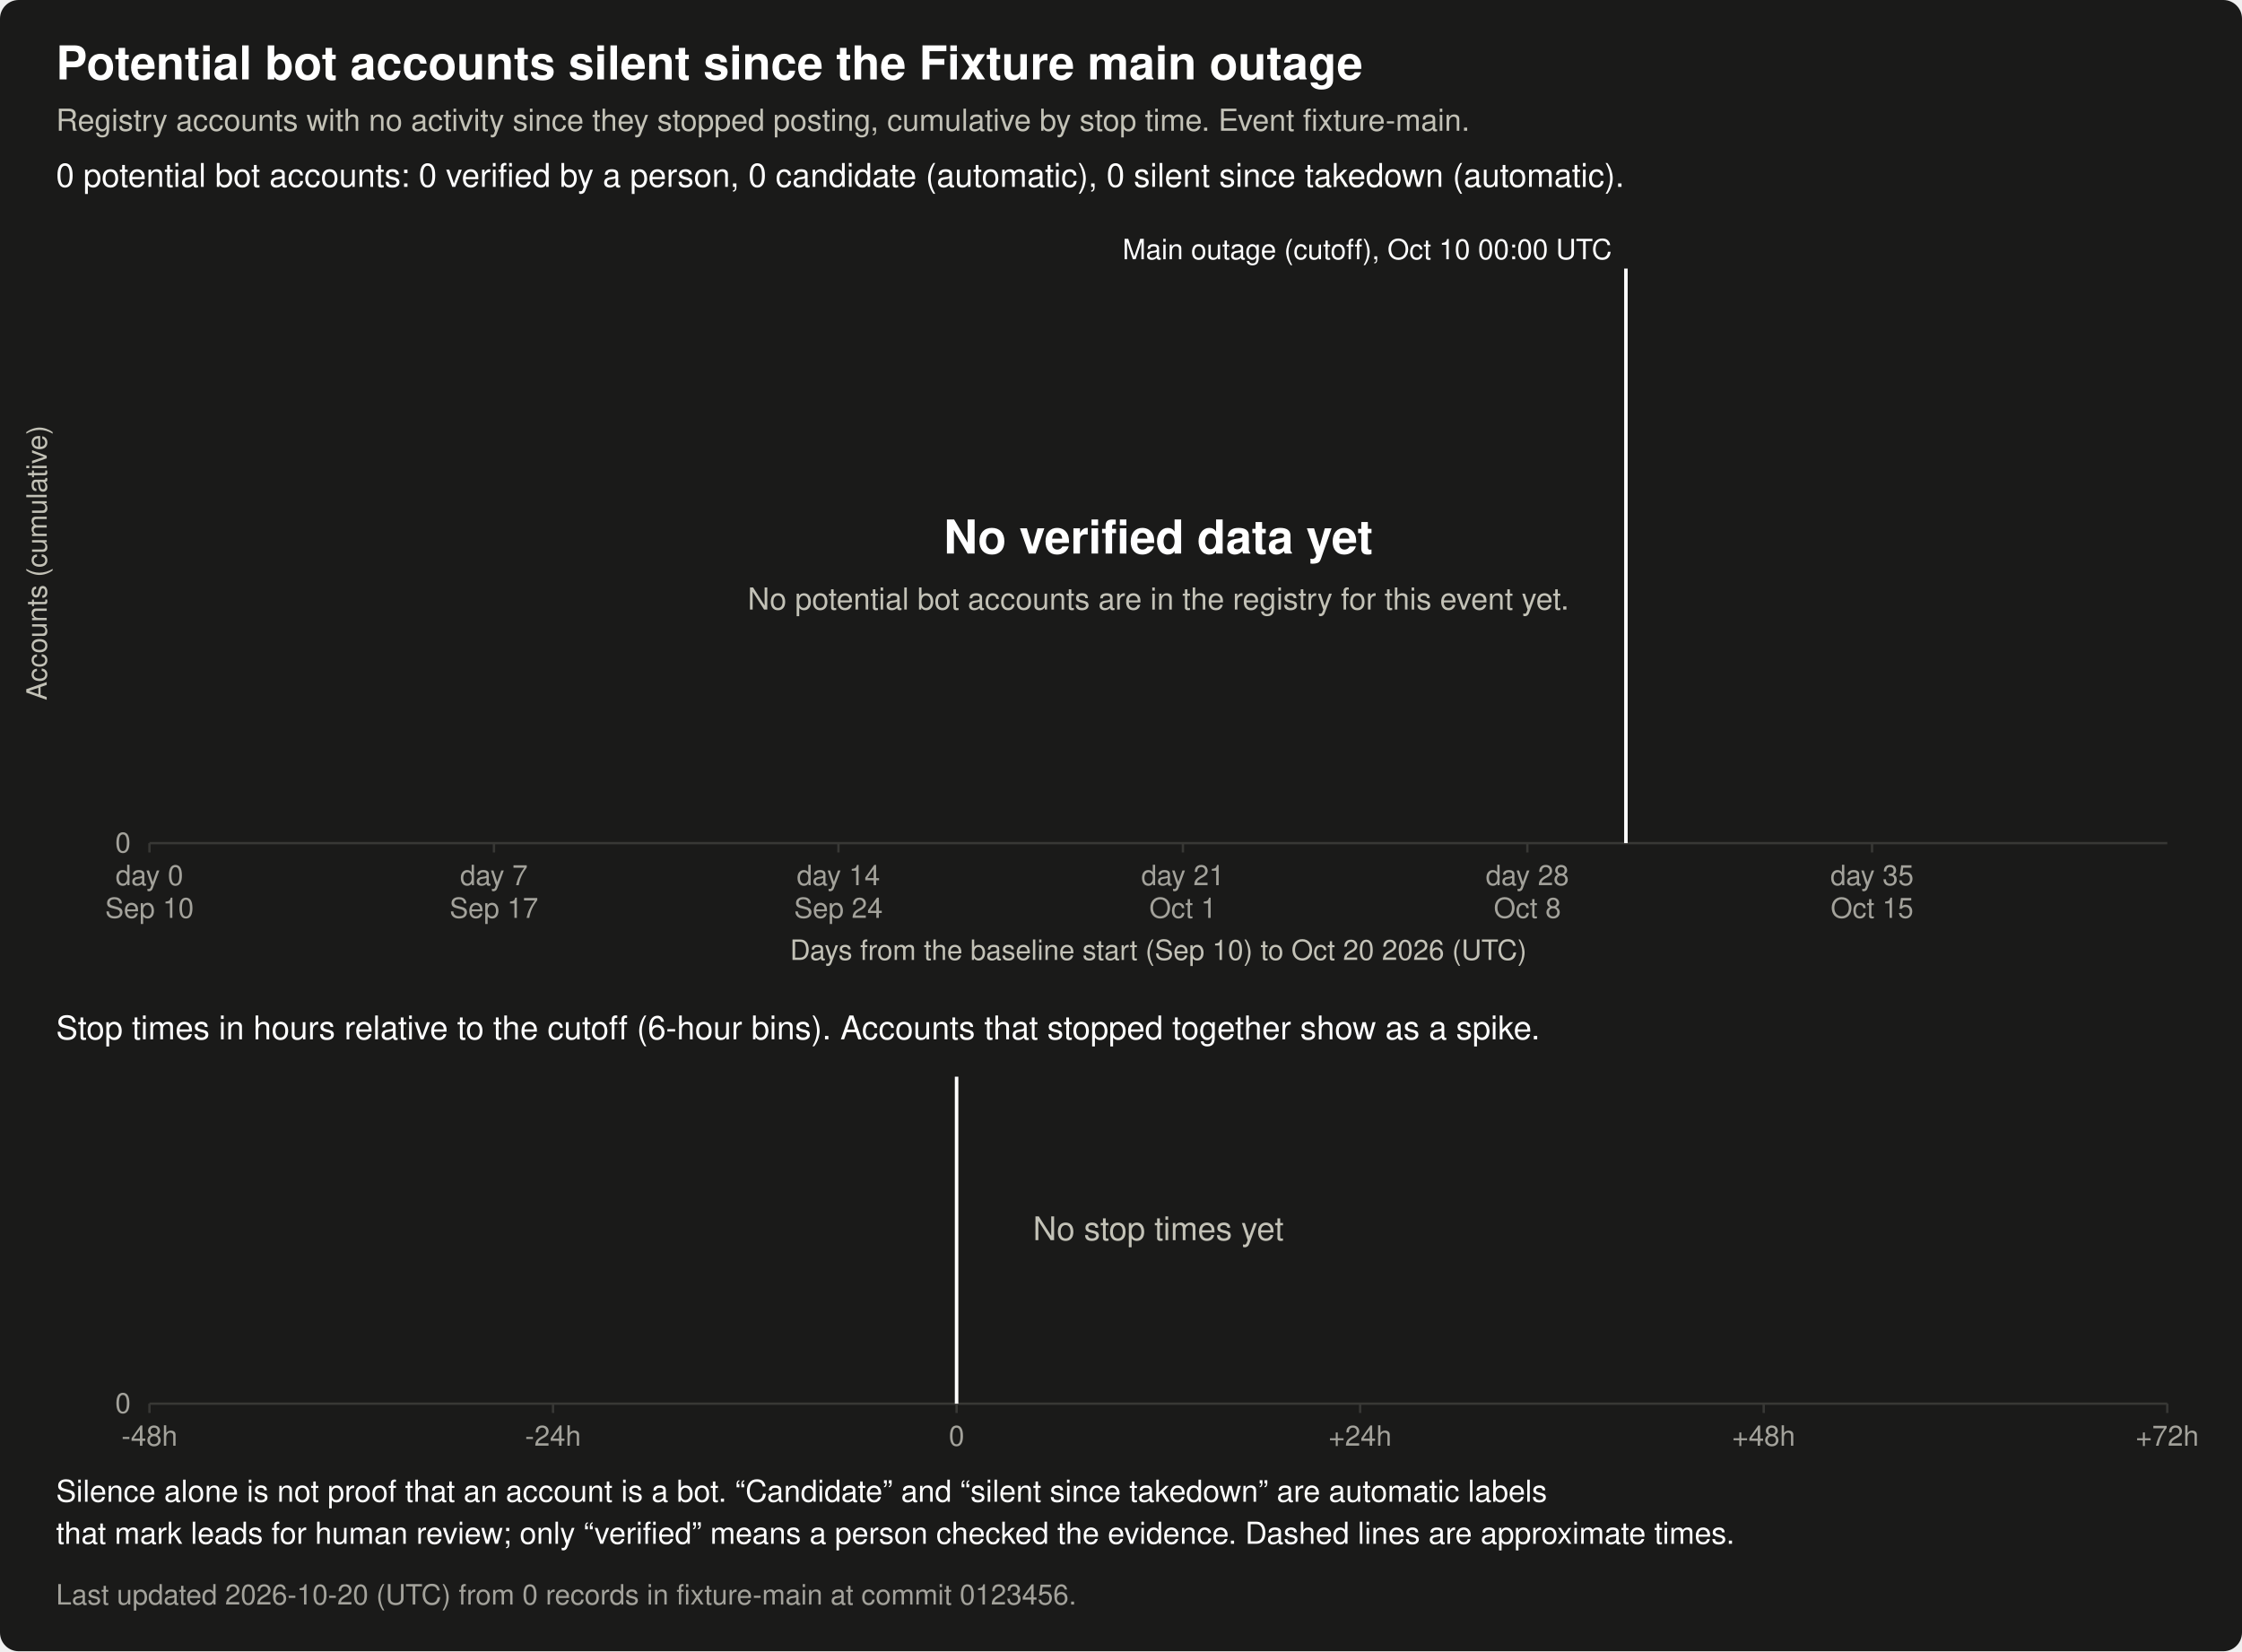
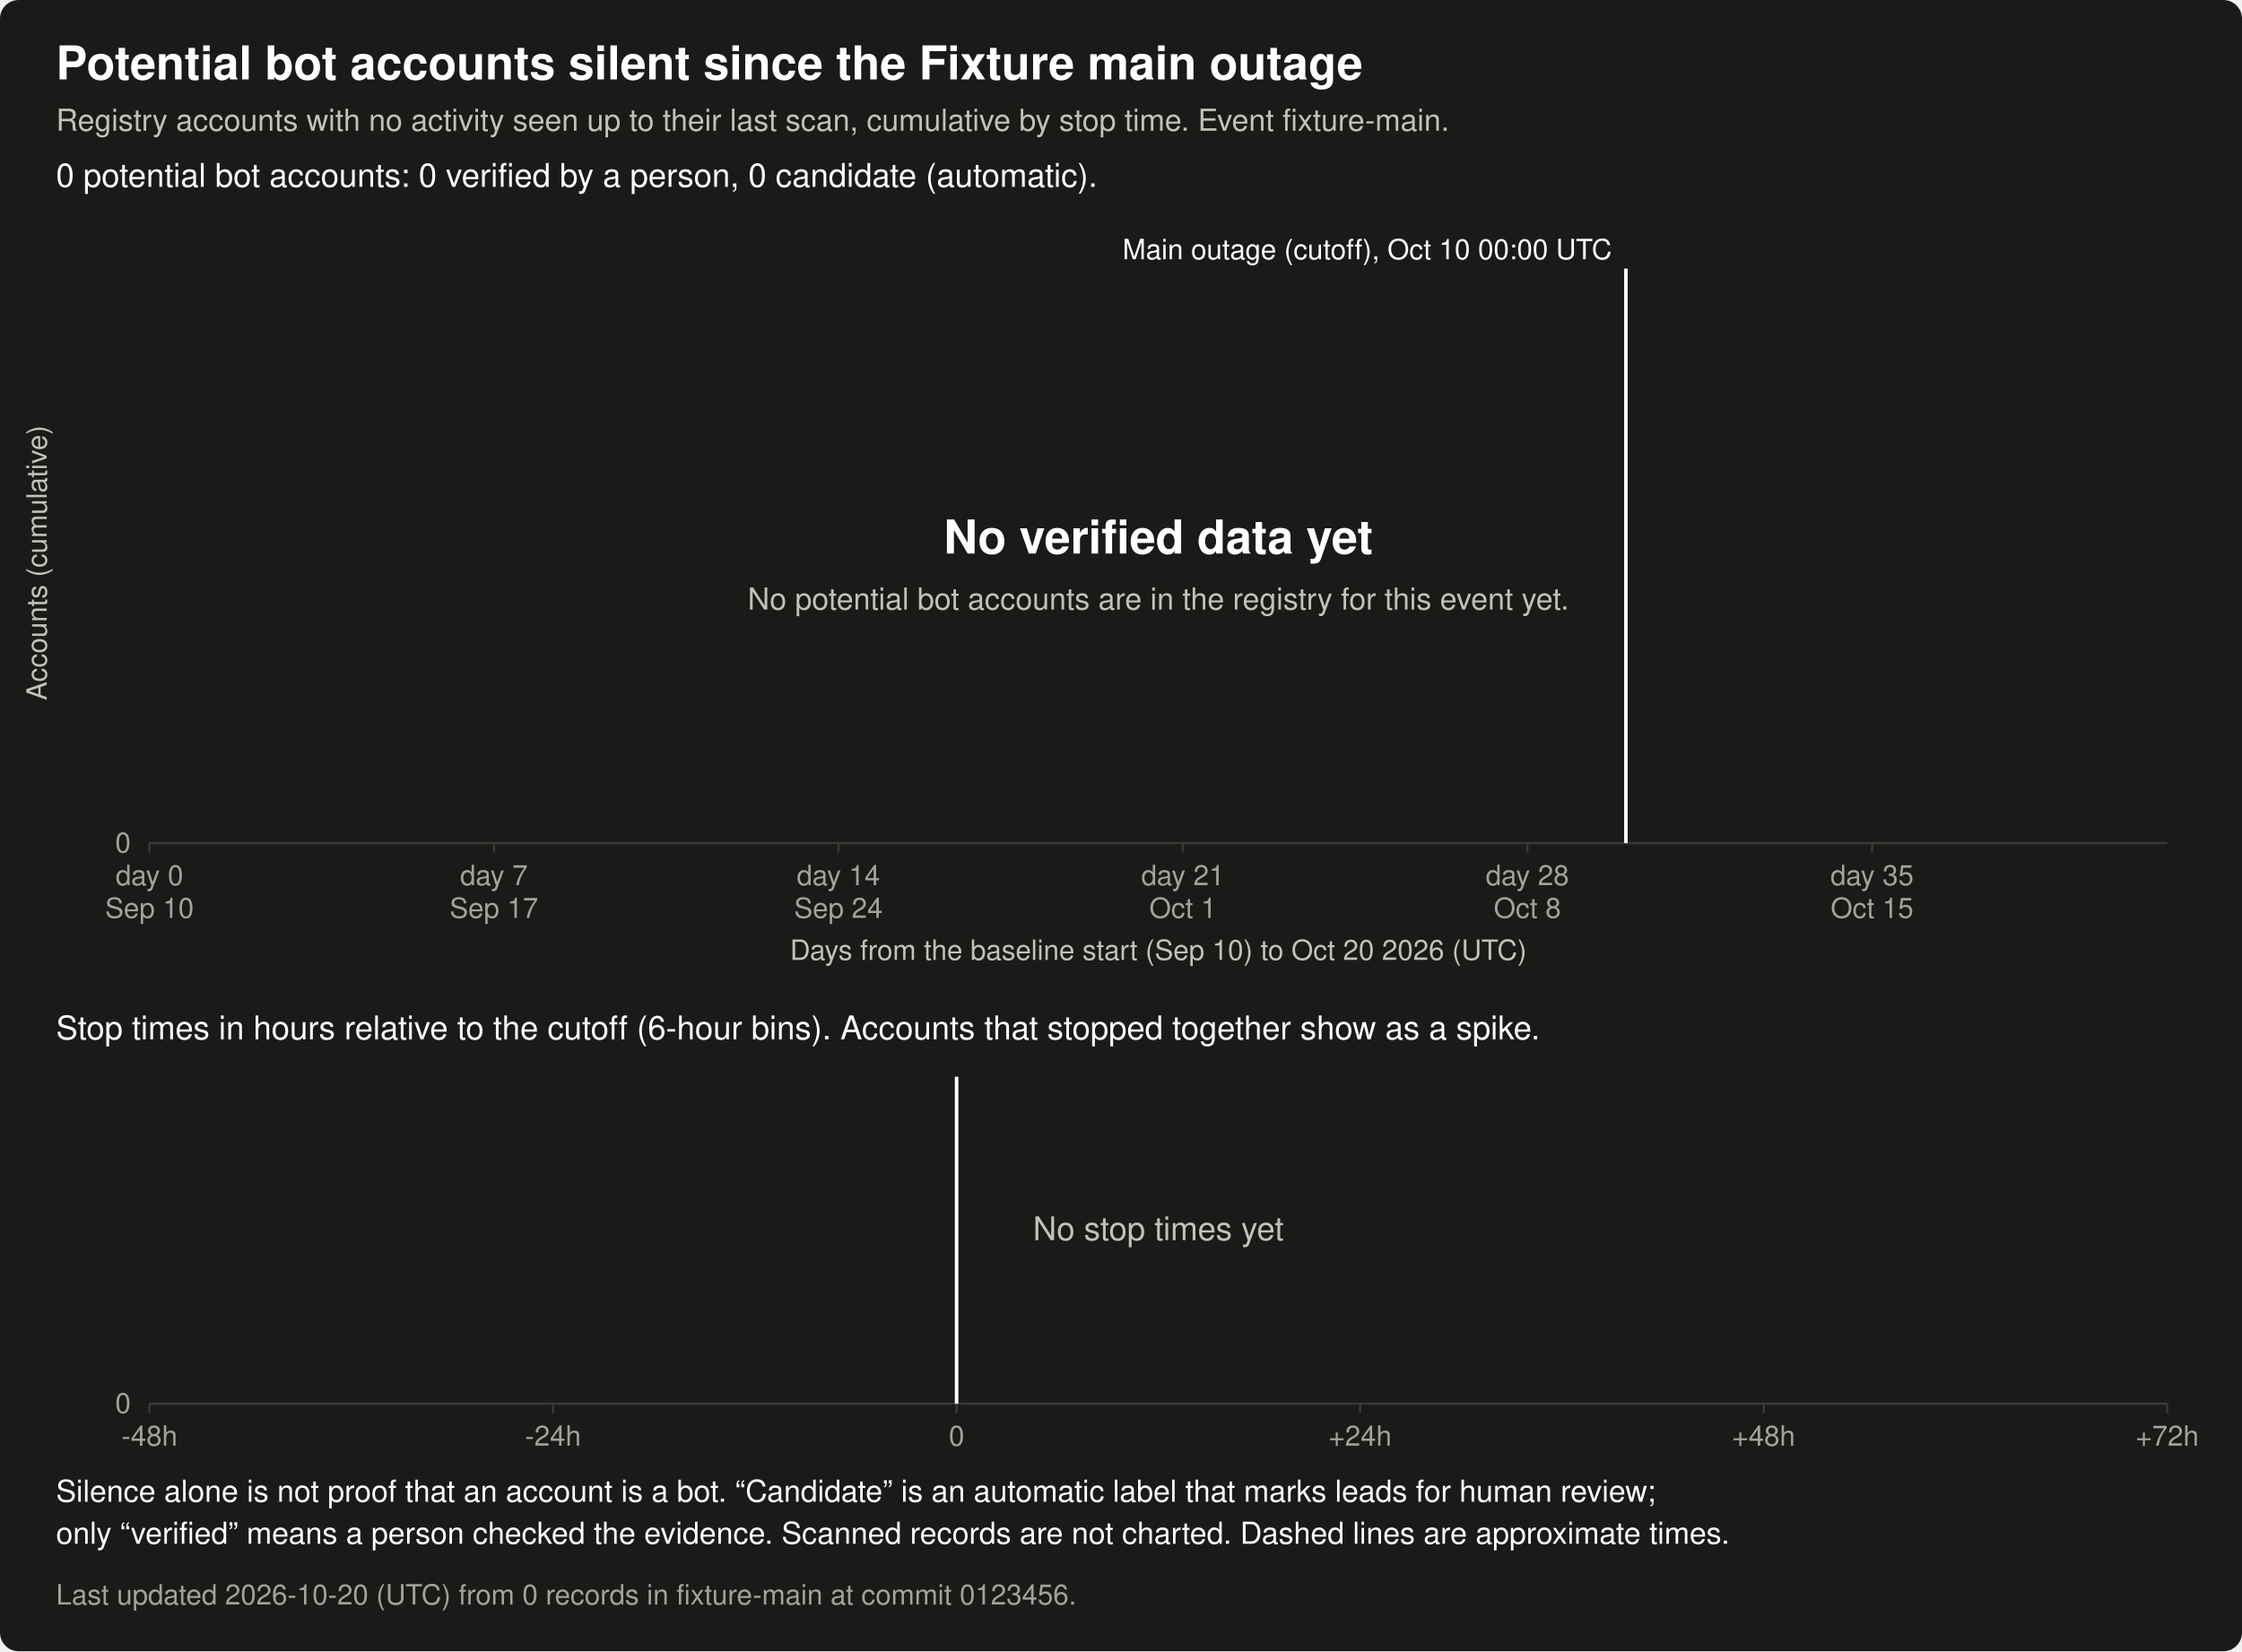
<svg xmlns="http://www.w3.org/2000/svg" width="960" height="707" viewBox="0 0 960 707" role="img" aria-labelledby="t d" font-family="-apple-system, BlinkMacSystemFont, 'Segoe UI', Helvetica, Arial, sans-serif">
  <rect width="960" height="707" rx="8" fill="#1a1a19" />
  <text x="24.0" y="34.0" font-size="20" fill="#ffffff" font-weight="bold">Potential bot accounts silent since the Fixture main outage</text>
-   <text x="24.0" y="56.0" font-size="13" fill="#c3c2b7">Registry accounts with no activity since they stopped posting, cumulative by stop time. Event fixture-main.</text>
-   <text x="24.0" y="80.0" font-size="14" fill="#ffffff">0 potential bot accounts: 0 verified by a person, 0 candidate (automatic), 0 silent since takedown (automatic).</text>
+   <text x="24.0" y="56.0" font-size="13" fill="#c3c2b7">Registry accounts with no activity seen up to their last scan, cumulative by stop time. Event fixture-main.</text>
+   <text x="24.0" y="80.0" font-size="14" fill="#ffffff">0 potential bot accounts: 0 verified by a person, 0 candidate (automatic).</text>
  <line x1="64.0" y1="361.0" x2="928.0" y2="361.0" stroke="#383835" stroke-width="1" />
  <text x="56.0" y="365.0" font-size="12" fill="#a3a29b" text-anchor="end">0</text>
  <line x1="64.0" y1="361.0" x2="64.0" y2="365.0" stroke="#383835" stroke-width="1" />
  <text x="64.0" y="379.0" font-size="12" fill="#a3a29b" text-anchor="middle">day 0</text>
  <text x="64.0" y="393.0" font-size="12" fill="#a3a29b" text-anchor="middle">Sep 10</text>
  <line x1="211.5" y1="361.0" x2="211.5" y2="365.0" stroke="#383835" stroke-width="1" />
  <text x="211.5" y="379.0" font-size="12" fill="#a3a29b" text-anchor="middle">day 7</text>
  <text x="211.5" y="393.0" font-size="12" fill="#a3a29b" text-anchor="middle">Sep 17</text>
  <line x1="359.0" y1="361.0" x2="359.0" y2="365.0" stroke="#383835" stroke-width="1" />
  <text x="359.0" y="379.0" font-size="12" fill="#a3a29b" text-anchor="middle">day 14</text>
  <text x="359.0" y="393.0" font-size="12" fill="#a3a29b" text-anchor="middle">Sep 24</text>
  <line x1="506.5" y1="361.0" x2="506.5" y2="365.0" stroke="#383835" stroke-width="1" />
  <text x="506.5" y="379.0" font-size="12" fill="#a3a29b" text-anchor="middle">day 21</text>
  <text x="506.5" y="393.0" font-size="12" fill="#a3a29b" text-anchor="middle">Oct 1</text>
  <line x1="654.0" y1="361.0" x2="654.0" y2="365.0" stroke="#383835" stroke-width="1" />
  <text x="654.0" y="379.0" font-size="12" fill="#a3a29b" text-anchor="middle">day 28</text>
  <text x="654.0" y="393.0" font-size="12" fill="#a3a29b" text-anchor="middle">Oct 8</text>
  <line x1="801.6" y1="361.0" x2="801.6" y2="365.0" stroke="#383835" stroke-width="1" />
  <text x="801.6" y="379.0" font-size="12" fill="#a3a29b" text-anchor="middle">day 35</text>
  <text x="801.6" y="393.0" font-size="12" fill="#a3a29b" text-anchor="middle">Oct 15</text>
  <text x="496.0" y="411.0" font-size="12" fill="#c3c2b7" text-anchor="middle">Days from the baseline start (Sep 10) to Oct 20 2026 (UTC)</text>
  <text transform="translate(20.0 241.0) rotate(-90)" font-size="12" fill="#c3c2b7" text-anchor="middle">Accounts (cumulative)</text>
  <text x="496.0" y="237.0" font-size="20" fill="#ffffff" text-anchor="middle" font-weight="bold">No verified data yet</text>
  <text x="496.0" y="261.0" font-size="13" fill="#c3c2b7" text-anchor="middle">No potential bot accounts are in the registry for this event yet.</text>
  <line x1="696.2" y1="115.0" x2="696.2" y2="361.0" stroke="#ffffff" stroke-width="1.5" />
  <text x="690.2" y="111.0" font-size="12" fill="#ffffff" text-anchor="end">Main outage (cutoff), Oct 10 00:00 UTC</text>
  <text x="24.0" y="445.0" font-size="14" fill="#ffffff">Stop times in hours relative to the cutoff (6-hour bins). Accounts that stopped together show as a spike.</text>
  <line x1="64.0" y1="601.0" x2="928.0" y2="601.0" stroke="#383835" stroke-width="1" />
  <text x="56.0" y="605.0" font-size="12" fill="#a3a29b" text-anchor="end">0</text>
  <line x1="64.0" y1="601.0" x2="64.0" y2="605.0" stroke="#383835" stroke-width="1" />
  <text x="64.0" y="619.0" font-size="12" fill="#a3a29b" text-anchor="middle">-48h</text>
  <line x1="236.8" y1="601.0" x2="236.8" y2="605.0" stroke="#383835" stroke-width="1" />
  <text x="236.8" y="619.0" font-size="12" fill="#a3a29b" text-anchor="middle">-24h</text>
  <line x1="409.6" y1="601.0" x2="409.6" y2="605.0" stroke="#383835" stroke-width="1" />
  <text x="409.6" y="619.0" font-size="12" fill="#a3a29b" text-anchor="middle">0</text>
  <line x1="582.4" y1="601.0" x2="582.4" y2="605.0" stroke="#383835" stroke-width="1" />
  <text x="582.4" y="619.0" font-size="12" fill="#a3a29b" text-anchor="middle">+24h</text>
  <line x1="755.2" y1="601.0" x2="755.2" y2="605.0" stroke="#383835" stroke-width="1" />
  <text x="755.2" y="619.0" font-size="12" fill="#a3a29b" text-anchor="middle">+48h</text>
  <line x1="928.0" y1="601.0" x2="928.0" y2="605.0" stroke="#383835" stroke-width="1" />
  <text x="928.0" y="619.0" font-size="12" fill="#a3a29b" text-anchor="middle">+72h</text>
  <line x1="409.6" y1="461.0" x2="409.6" y2="601.0" stroke="#ffffff" stroke-width="1.5" />
  <text x="496.0" y="531.0" font-size="14" fill="#c3c2b7" text-anchor="middle">No stop times yet</text>
-   <text x="24.0" y="643.0" font-size="13" fill="#ffffff">Silence alone is not proof that an account is a bot. “Candidate” and “silent since takedown” are automatic labels</text>
-   <text x="24.0" y="661.0" font-size="13" fill="#ffffff">that mark leads for human review; only “verified” means a person checked the evidence. Dashed lines are approximate times.</text>
+   <text x="24.0" y="643.0" font-size="13" fill="#ffffff">Silence alone is not proof that an account is a bot. “Candidate” is an automatic label that marks leads for human review;</text>
+   <text x="24.0" y="661.0" font-size="13" fill="#ffffff">only “verified” means a person checked the evidence. Scanned records are not charted. Dashed lines are approximate times.</text>
  <text x="24.0" y="687.0" font-size="12" fill="#a3a29b">Last updated 2026-10-20 (UTC) from 0 records in fixture-main at commit 0123456.</text>
</svg>
